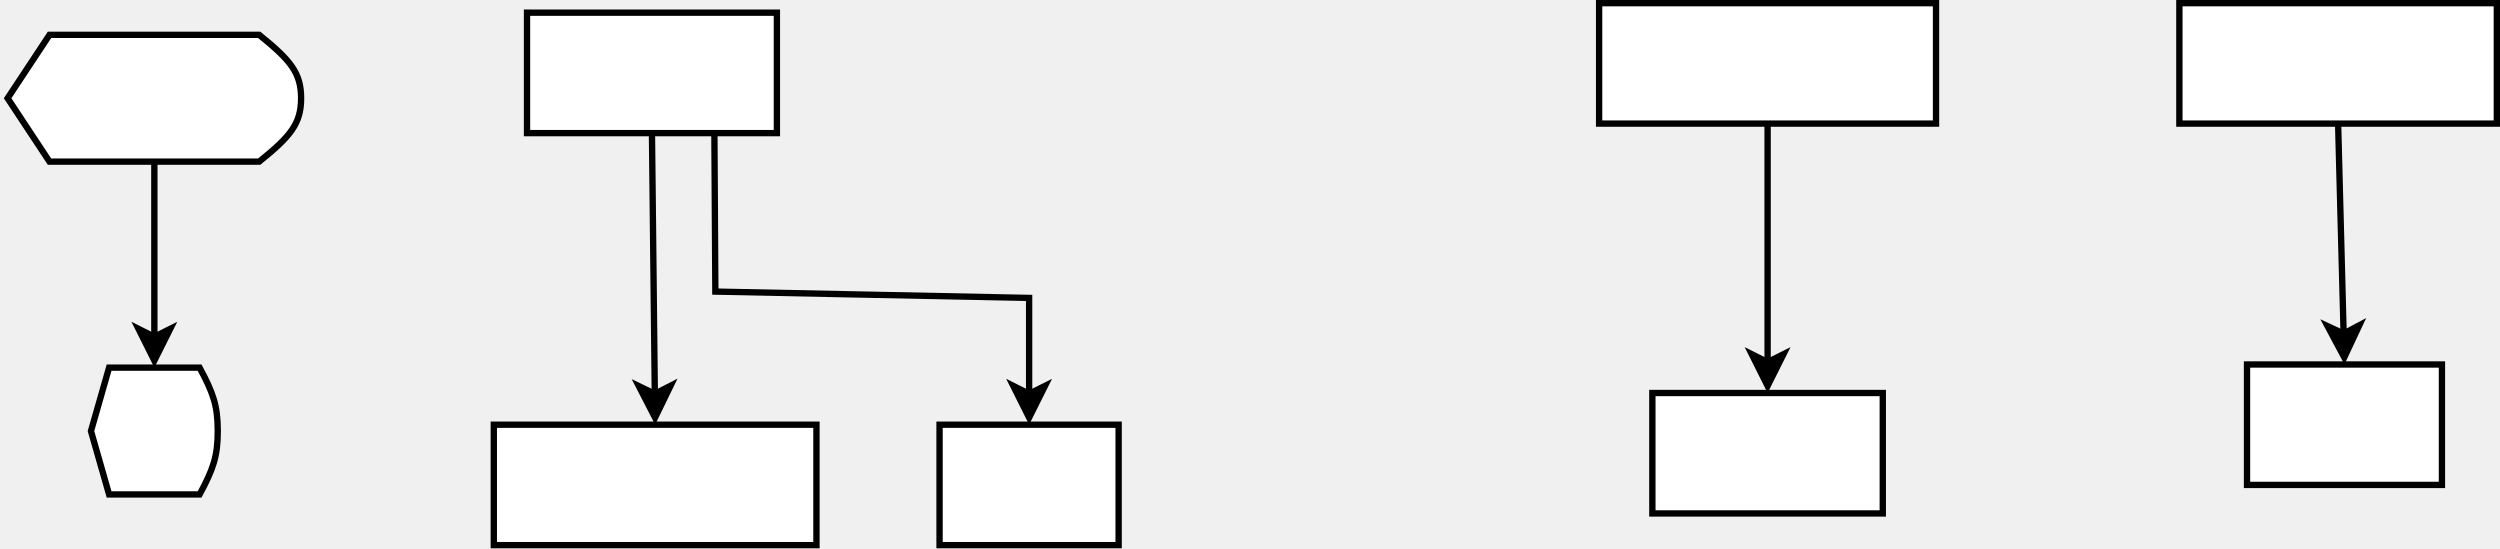
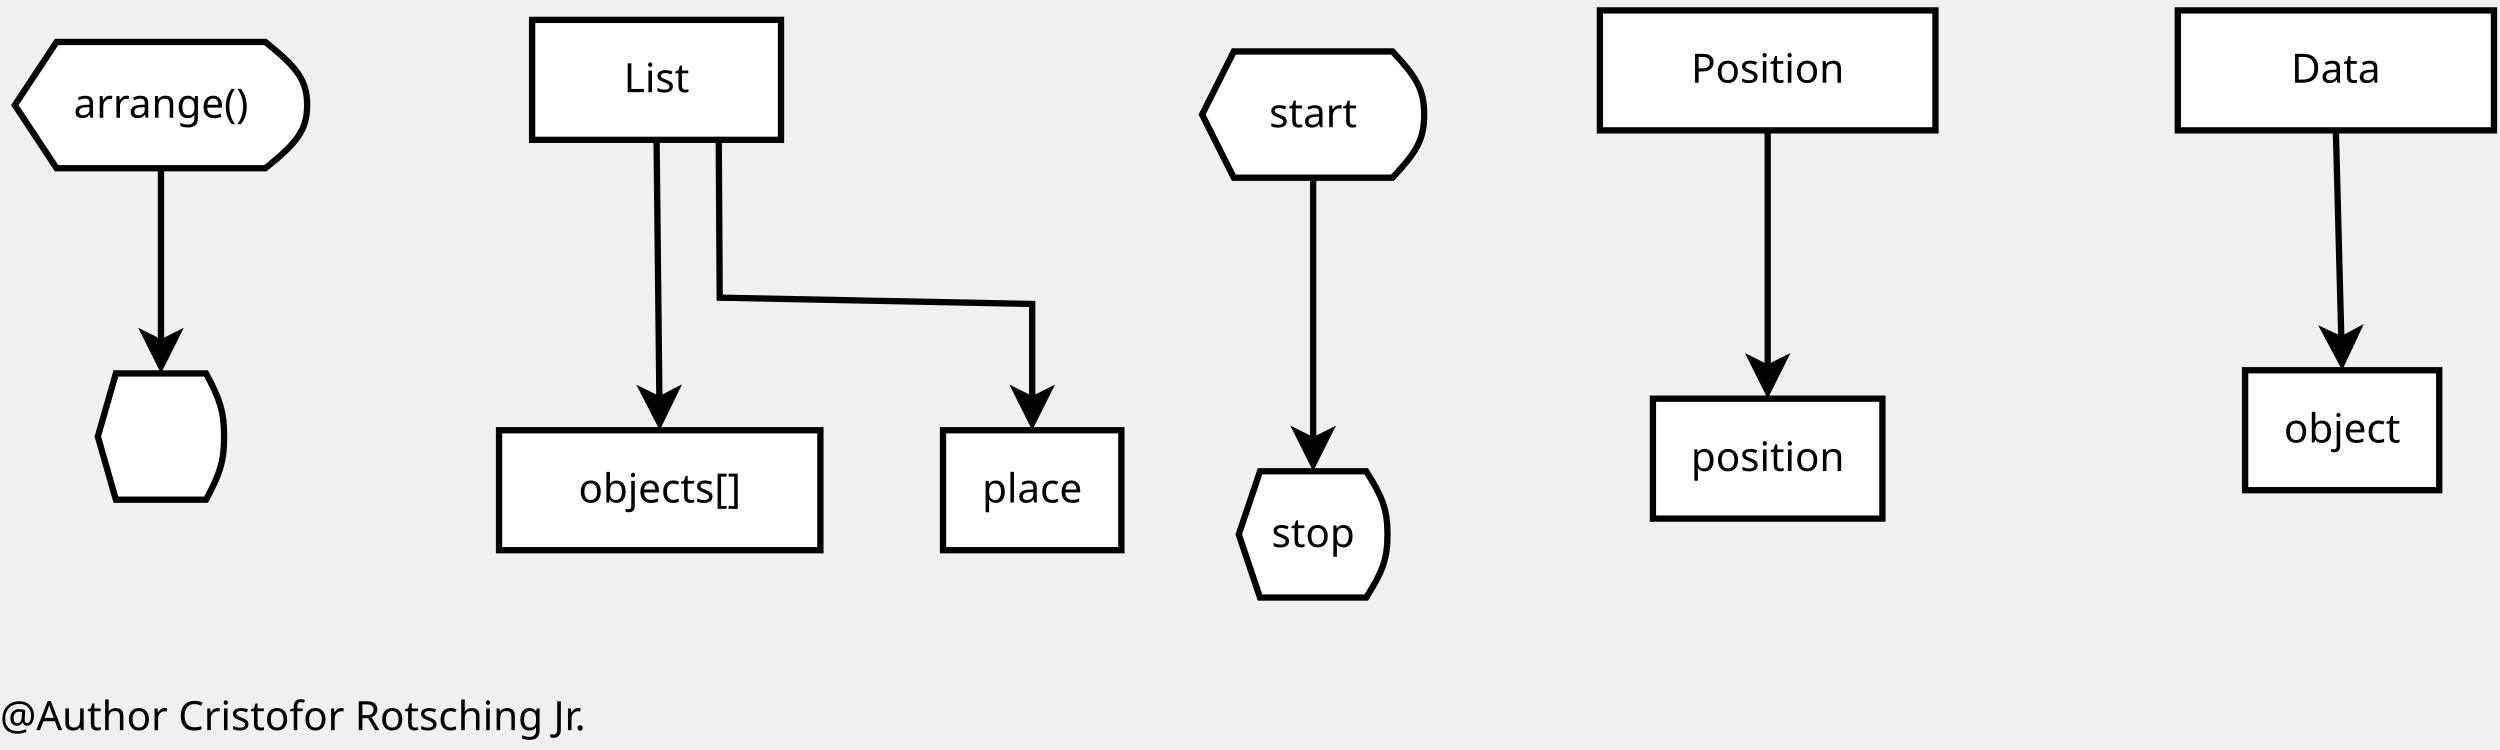
- <svg xmlns="http://www.w3.org/2000/svg" width="39.439cm" height="8.650cm" viewBox="16.065 7.250 39.439 8.650">
+ <svg xmlns="http://www.w3.org/2000/svg" width="40cm" height="12cm" viewBox="319 145 792 233">
+   <g id="Background" />
+   <g id="Background" />
+   <g id="Background" />
+   <g id="Background" />
+   <g id="Background" />
+   <g id="Background" />
  <g id="Background">
- </g>
-   <g id="Background">
- </g>
-   <g id="Background">
- </g>
-   <g id="Background">
- </g>
-   <g id="Background">
-     <rect x="24.379" y="7.450" width="3.942" height="1.900" fill="#FFFFFF" stroke="#000000" stroke-width="0.100" rx="0.000" />
-     <rect x="23.855" y="13.950" width="5.090" height="1.900" fill="#FFFFFF" stroke="#000000" stroke-width="0.100" rx="0.000" />
-     <rect x="30.887" y="13.950" width="2.825" height="1.900" fill="#FFFFFF" stroke="#000000" stroke-width="0.100" rx="0.000" />
-     <rect x="41.292" y="7.300" width="5.315" height="1.900" fill="#FFFFFF" stroke="#000000" stroke-width="0.100" rx="0.000" />
-     <polyline fill="none" stroke="#000000" stroke-width="0.100" points="27.335,9.350 27.350,11.850 32.300,11.950 32.300,13.463 " />
-     <polygon fill="#000000" stroke="#000000" stroke-width="0.100" points="32.300,13.838 32.050,13.338 32.300,13.463 32.550,13.338 " />
-     <rect x="42.132" y="13.450" width="3.635" height="1.900" fill="#FFFFFF" stroke="#000000" stroke-width="0.100" rx="0.000" />
-     <line x1="43.950" y1="9.200" x2="43.950" y2="12.963" stroke="#000000" stroke-width="0.100" />
-     <polygon fill="#000000" stroke="#000000" stroke-width="0.100" points="43.950,13.338 43.700,12.838 43.950,12.963 44.200,12.838 " />
-     <rect x="50.446" y="7.300" width="5.008" height="1.900" fill="#FFFFFF" stroke="#000000" stroke-width="0.100" rx="0.000" />
-     <polyline fill="none" stroke="#000000" stroke-width="0.100" points="26.350,9.350 26.395,13.463 " />
-     <polygon fill="#000000" stroke="#000000" stroke-width="0.100" points="26.399,13.838 26.143,13.341 26.395,13.463 26.643,13.336 " />
-     <path stroke="#000000" fill="#FFFFFF" stroke-width="0.100" d="M 16.846,7.800 L 20.154,7.800 C 20.650,8.200 20.815,8.400 20.815,8.800 C 20.815,9.200 20.650,9.400 20.154,9.800 L 16.846,9.800 L 16.185,8.800 L 16.846,7.800 z" />
-     <path stroke="#000000" fill="#FFFFFF" stroke-width="0.100" d="M 17.786,13.050 L 19.214,13.050 C 19.429,13.450 19.500,13.650 19.500,14.050 C 19.500,14.450 19.429,14.650 19.214,15.050 L 17.786,15.050 L 17.500,14.050 L 17.786,13.050 z" />
-     <line x1="18.500" y1="9.800" x2="18.500" y2="12.563" stroke="#000000" stroke-width="0.100" />
-     <polygon fill="#000000" stroke="#000000" stroke-width="0.100" points="18.500,12.938 18.250,12.438 18.500,12.563 18.750,12.438 " />
-     <rect x="51.513" y="13.000" width="3.075" height="1.900" fill="#FFFFFF" stroke="#000000" stroke-width="0.100" rx="0.000" />
-     <line x1="52.950" y1="9.200" x2="53.037" y2="12.513" stroke="#000000" stroke-width="0.100" />
-     <polygon fill="#000000" stroke="#000000" stroke-width="0.100" points="53.047,12.888 52.784,12.395 53.037,12.513 53.284,12.382 " />
+     <g>
+       <rect style="fill: #ffffff; fill-opacity: 1; stroke-opacity: 1; stroke-width: 2; stroke: #000000" x="487.574" y="149" width="78.85" height="38" rx="0" ry="0" />
+       <text font-size="12.8" style="fill: #000000; fill-opacity: 1; stroke: none;text-anchor:middle;font-family:sans-serif;font-style:normal;font-weight:normal" x="526.999" y="171.9">
+         <tspan x="526.999" y="171.9">List</tspan>
+       </text>
+     </g>
+     <g>
+       <rect style="fill: #ffffff; fill-opacity: 1; stroke-opacity: 1; stroke-width: 2; stroke: #000000" x="477.1" y="279" width="101.8" height="38" rx="0" ry="0" />
+       <text font-size="12.8" style="fill: #000000; fill-opacity: 1; stroke: none;text-anchor:middle;font-family:sans-serif;font-style:normal;font-weight:normal" x="528" y="301.9">
+         <tspan x="528" y="301.9">objects[]</tspan>
+       </text>
+     </g>
+     <g>
+       <rect style="fill: #ffffff; fill-opacity: 1; stroke-opacity: 1; stroke-width: 2; stroke: #000000" x="617.75" y="279" width="56.5" height="38" rx="0" ry="0" />
+       <text font-size="12.8" style="fill: #000000; fill-opacity: 1; stroke: none;text-anchor:middle;font-family:sans-serif;font-style:normal;font-weight:normal" x="646" y="301.9">
+         <tspan x="646" y="301.9">place</tspan>
+       </text>
+     </g>
+     <text font-size="12.8" style="fill: #000000; fill-opacity: 1; stroke: none;text-anchor:start;font-family:sans-serif;font-style:normal;font-weight:normal" x="527" y="168">
+       <tspan x="527" y="168" />
+     </text>
+     <text font-size="12.8" style="fill: #000000; fill-opacity: 1; stroke: none;text-anchor:start;font-family:sans-serif;font-style:normal;font-weight:normal" x="646" y="298">
+       <tspan x="646" y="298" />
+     </text>
+     <g>
+       <rect style="fill: #ffffff; fill-opacity: 1; stroke-opacity: 1; stroke-width: 2; stroke: #000000" x="825.85" y="146" width="106.3" height="38" rx="0" ry="0" />
+       <text font-size="12.8" style="fill: #000000; fill-opacity: 1; stroke: none;text-anchor:middle;font-family:sans-serif;font-style:normal;font-weight:normal" x="879" y="168.9">
+         <tspan x="879" y="168.9">Position</tspan>
+       </text>
+     </g>
+     <text font-size="12.8" style="fill: #000000; fill-opacity: 1; stroke: none;text-anchor:start;font-family:sans-serif;font-style:normal;font-weight:normal" x="646" y="298">
+       <tspan x="646" y="298" />
+     </text>
+     <g>
+       <polyline style="fill: none; stroke-opacity: 1; stroke-width: 2; stroke: #000000" points="546.7,187 547,237 646,239 646,269.264 " />
+       <polygon style="fill: #000000; fill-opacity: 1; stroke-opacity: 1; stroke-width: 2; stroke: #000000" fill-rule="evenodd" points="646,276.764 641,266.764 646,269.264 651,266.764 " />
+     </g>
+     <g>
+       <rect style="fill: #ffffff; fill-opacity: 1; stroke-opacity: 1; stroke-width: 2; stroke: #000000" x="842.648" y="269" width="72.7" height="38" rx="0" ry="0" />
+       <text font-size="12.8" style="fill: #000000; fill-opacity: 1; stroke: none;text-anchor:middle;font-family:sans-serif;font-style:normal;font-weight:normal" x="878.998" y="291.9">
+         <tspan x="878.998" y="291.9">position</tspan>
+       </text>
+     </g>
+     <g>
+       <line style="fill: none; stroke-opacity: 1; stroke-width: 2; stroke: #000000" x1="879" y1="184" x2="879" y2="259.264" />
+       <polygon style="fill: #000000; fill-opacity: 1; stroke-opacity: 1; stroke-width: 2; stroke: #000000" fill-rule="evenodd" points="879,266.764 874,256.764 879,259.264 884,256.764 " />
+     </g>
+     <g>
+       <rect style="fill: #ffffff; fill-opacity: 1; stroke-opacity: 1; stroke-width: 2; stroke: #000000" x="1008.93" y="146" width="100.15" height="38" rx="0" ry="0" />
+       <text font-size="12.8" style="fill: #000000; fill-opacity: 1; stroke: none;text-anchor:middle;font-family:sans-serif;font-style:normal;font-weight:normal" x="1059" y="168.9">
+         <tspan x="1059" y="168.9">Data</tspan>
+       </text>
+     </g>
+     <g>
+       <polyline style="fill: none; stroke-opacity: 1; stroke-width: 2; stroke: #000000" points="527,187 527.894,269.265 " />
+       <polygon style="fill: #000000; fill-opacity: 1; stroke-opacity: 1; stroke-width: 2; stroke: #000000" fill-rule="evenodd" points="527.976,276.764 522.867,266.819 527.894,269.265 532.867,266.71 " />
+     </g>
+     <text font-size="12.8" style="fill: #000000; fill-opacity: 1; stroke: none;text-anchor:start;font-family:sans-serif;font-style:normal;font-weight:normal" x="528" y="298">
+       <tspan x="528" y="298" />
+     </text>
+     <g>
+       <path style="fill: #ffffff; fill-opacity: 1; stroke-opacity: 1; stroke-width: 2; stroke: #000000" fill-rule="evenodd" d="M 336.924 156 L 403.074,156 C 412.996,164 416.304,168 416.304,176 C 416.304,184 412.996,188 403.074,196 L 336.924,196 L 323.694,176 L 336.924,156z" />
+       <text font-size="12.8" style="fill: #000000; fill-opacity: 1; stroke: none;text-anchor:middle;font-family:sans-serif;font-style:normal;font-weight:normal" x="369.999" y="180">
+         <tspan x="369.999" y="180">arrange()</tspan>
+       </text>
+     </g>
+     <g>
+       <path style="fill: #ffffff; fill-opacity: 1; stroke-opacity: 1; stroke-width: 2; stroke: #000000" fill-rule="evenodd" d="M 355.714 261 L 384.286,261 C 388.571,269 390,273 390,281 C 390,289 388.571,293 384.286,301 L 355.714,301 L 350,281 L 355.714,261z" />
+       <text font-size="12.8" style="fill: #000000; fill-opacity: 1; stroke: none;text-anchor:middle;font-family:sans-serif;font-style:normal;font-weight:normal" x="370" y="285">
+         <tspan x="370" y="285" />
+       </text>
+     </g>
+     <g>
+       <line style="fill: none; stroke-opacity: 1; stroke-width: 2; stroke: #000000" x1="370" y1="196" x2="370" y2="251.264" />
+       <polygon style="fill: #000000; fill-opacity: 1; stroke-opacity: 1; stroke-width: 2; stroke: #000000" fill-rule="evenodd" points="370,258.764 365,248.764 370,251.264 375,248.764 " />
+     </g>
+     <text font-size="12.8" style="fill: #000000; fill-opacity: 1; stroke: none;text-anchor:start;font-family:sans-serif;font-style:normal;font-weight:normal" x="528" y="298">
+       <tspan x="528" y="298" />
+     </text>
+     <text font-size="12.8" style="fill: #000000; fill-opacity: 1; stroke: none;text-anchor:start;font-family:sans-serif;font-style:normal;font-weight:normal" x="1059" y="165">
+       <tspan x="1059" y="165" />
+     </text>
+     <g>
+       <rect style="fill: #ffffff; fill-opacity: 1; stroke-opacity: 1; stroke-width: 2; stroke: #000000" x="1030.25" y="260" width="61.5" height="38" rx="0" ry="0" />
+       <text font-size="12.8" style="fill: #000000; fill-opacity: 1; stroke: none;text-anchor:middle;font-family:sans-serif;font-style:normal;font-weight:normal" x="1061" y="282.9">
+         <tspan x="1061" y="282.9">object</tspan>
+       </text>
+     </g>
+     <g>
+       <line style="fill: none; stroke-opacity: 1; stroke-width: 2; stroke: #000000" x1="1059" y1="184" x2="1060.74" y2="250.267" />
+       <polygon style="fill: #000000; fill-opacity: 1; stroke-opacity: 1; stroke-width: 2; stroke: #000000" fill-rule="evenodd" points="1060.94,257.765 1055.68,247.9 1060.74,250.267 1065.68,247.637 " />
+     </g>
+     <text font-size="12.8" style="fill: #000000; fill-opacity: 1; stroke: none;text-anchor:start;font-family:sans-serif;font-style:normal;font-weight:normal" x="528" y="298">
+       <tspan x="528" y="298" />
+     </text>
+     <text font-size="12.8" style="fill: #000000; fill-opacity: 1; stroke: none;text-anchor:start;font-family:sans-serif;font-style:normal;font-weight:normal" x="526.998" y="168">
+       <tspan x="526.998" y="168" />
+     </text>
+     <text font-size="12.8" style="fill: #000000; fill-opacity: 1; stroke: none;text-anchor:start;font-family:sans-serif;font-style:normal;font-weight:normal" x="319" y="374">
+       <tspan x="319" y="374">@Author Cristofor Rotsching Jr.</tspan>
+     </text>
+     <text font-size="12.8" style="fill: #000000; fill-opacity: 1; stroke: none;text-anchor:start;font-family:sans-serif;font-style:normal;font-weight:normal" x="364" y="368">
+       <tspan x="364" y="368" />
+     </text>
+     <g>
+       <path style="fill: #ffffff; fill-opacity: 1; stroke-opacity: 1; stroke-width: 2; stroke: #000000" fill-rule="evenodd" d="M 709.874 159 L 760.124,159 C 767.661,167 770.174,171 770.174,179 C 770.174,187 767.661,191 760.124,199 L 709.874,199 L 699.824,179 L 709.874,159z" />
+       <text font-size="12.8" style="fill: #000000; fill-opacity: 1; stroke: none;text-anchor:middle;font-family:sans-serif;font-style:normal;font-weight:normal" x="734.999" y="183">
+         <tspan x="734.999" y="183">start</tspan>
+       </text>
+     </g>
+     <g>
+       <path style="fill: #ffffff; fill-opacity: 1; stroke-opacity: 1; stroke-width: 2; stroke: #000000" fill-rule="evenodd" d="M 718.175 292 L 751.825,292 C 756.872,300 758.555,304 758.555,312 C 758.555,320 756.872,324 751.825,332 L 718.175,332 L 711.445,312 L 718.175,292z" />
+       <text font-size="12.8" style="fill: #000000; fill-opacity: 1; stroke: none;text-anchor:middle;font-family:sans-serif;font-style:normal;font-weight:normal" x="735" y="316">
+         <tspan x="735" y="316">stop</tspan>
+       </text>
+     </g>
+     <g>
+       <line style="fill: none; stroke-opacity: 1; stroke-width: 2; stroke: #000000" x1="735" y1="199" x2="735" y2="282.264" />
+       <polygon style="fill: #000000; fill-opacity: 1; stroke-opacity: 1; stroke-width: 2; stroke: #000000" fill-rule="evenodd" points="735,289.764 730,279.764 735,282.264 740,279.764 " />
+     </g>
+     <text font-size="12.8" style="fill: #000000; fill-opacity: 1; stroke: none;text-anchor:start;font-family:sans-serif;font-style:normal;font-weight:normal" x="745.05" y="179">
+       <tspan x="745.05" y="179" />
+     </text>
+     <text font-size="12.8" style="fill: #000000; fill-opacity: 1; stroke: none;text-anchor:start;font-family:sans-serif;font-style:normal;font-weight:normal" x="745.05" y="179">
+       <tspan x="745.05" y="179" />
+     </text>
+     <text font-size="12.8" style="fill: #000000; fill-opacity: 1; stroke: none;text-anchor:start;font-family:sans-serif;font-style:normal;font-weight:normal" x="502" y="373">
+       <tspan x="502" y="373" />
+     </text>
  </g>
</svg>
